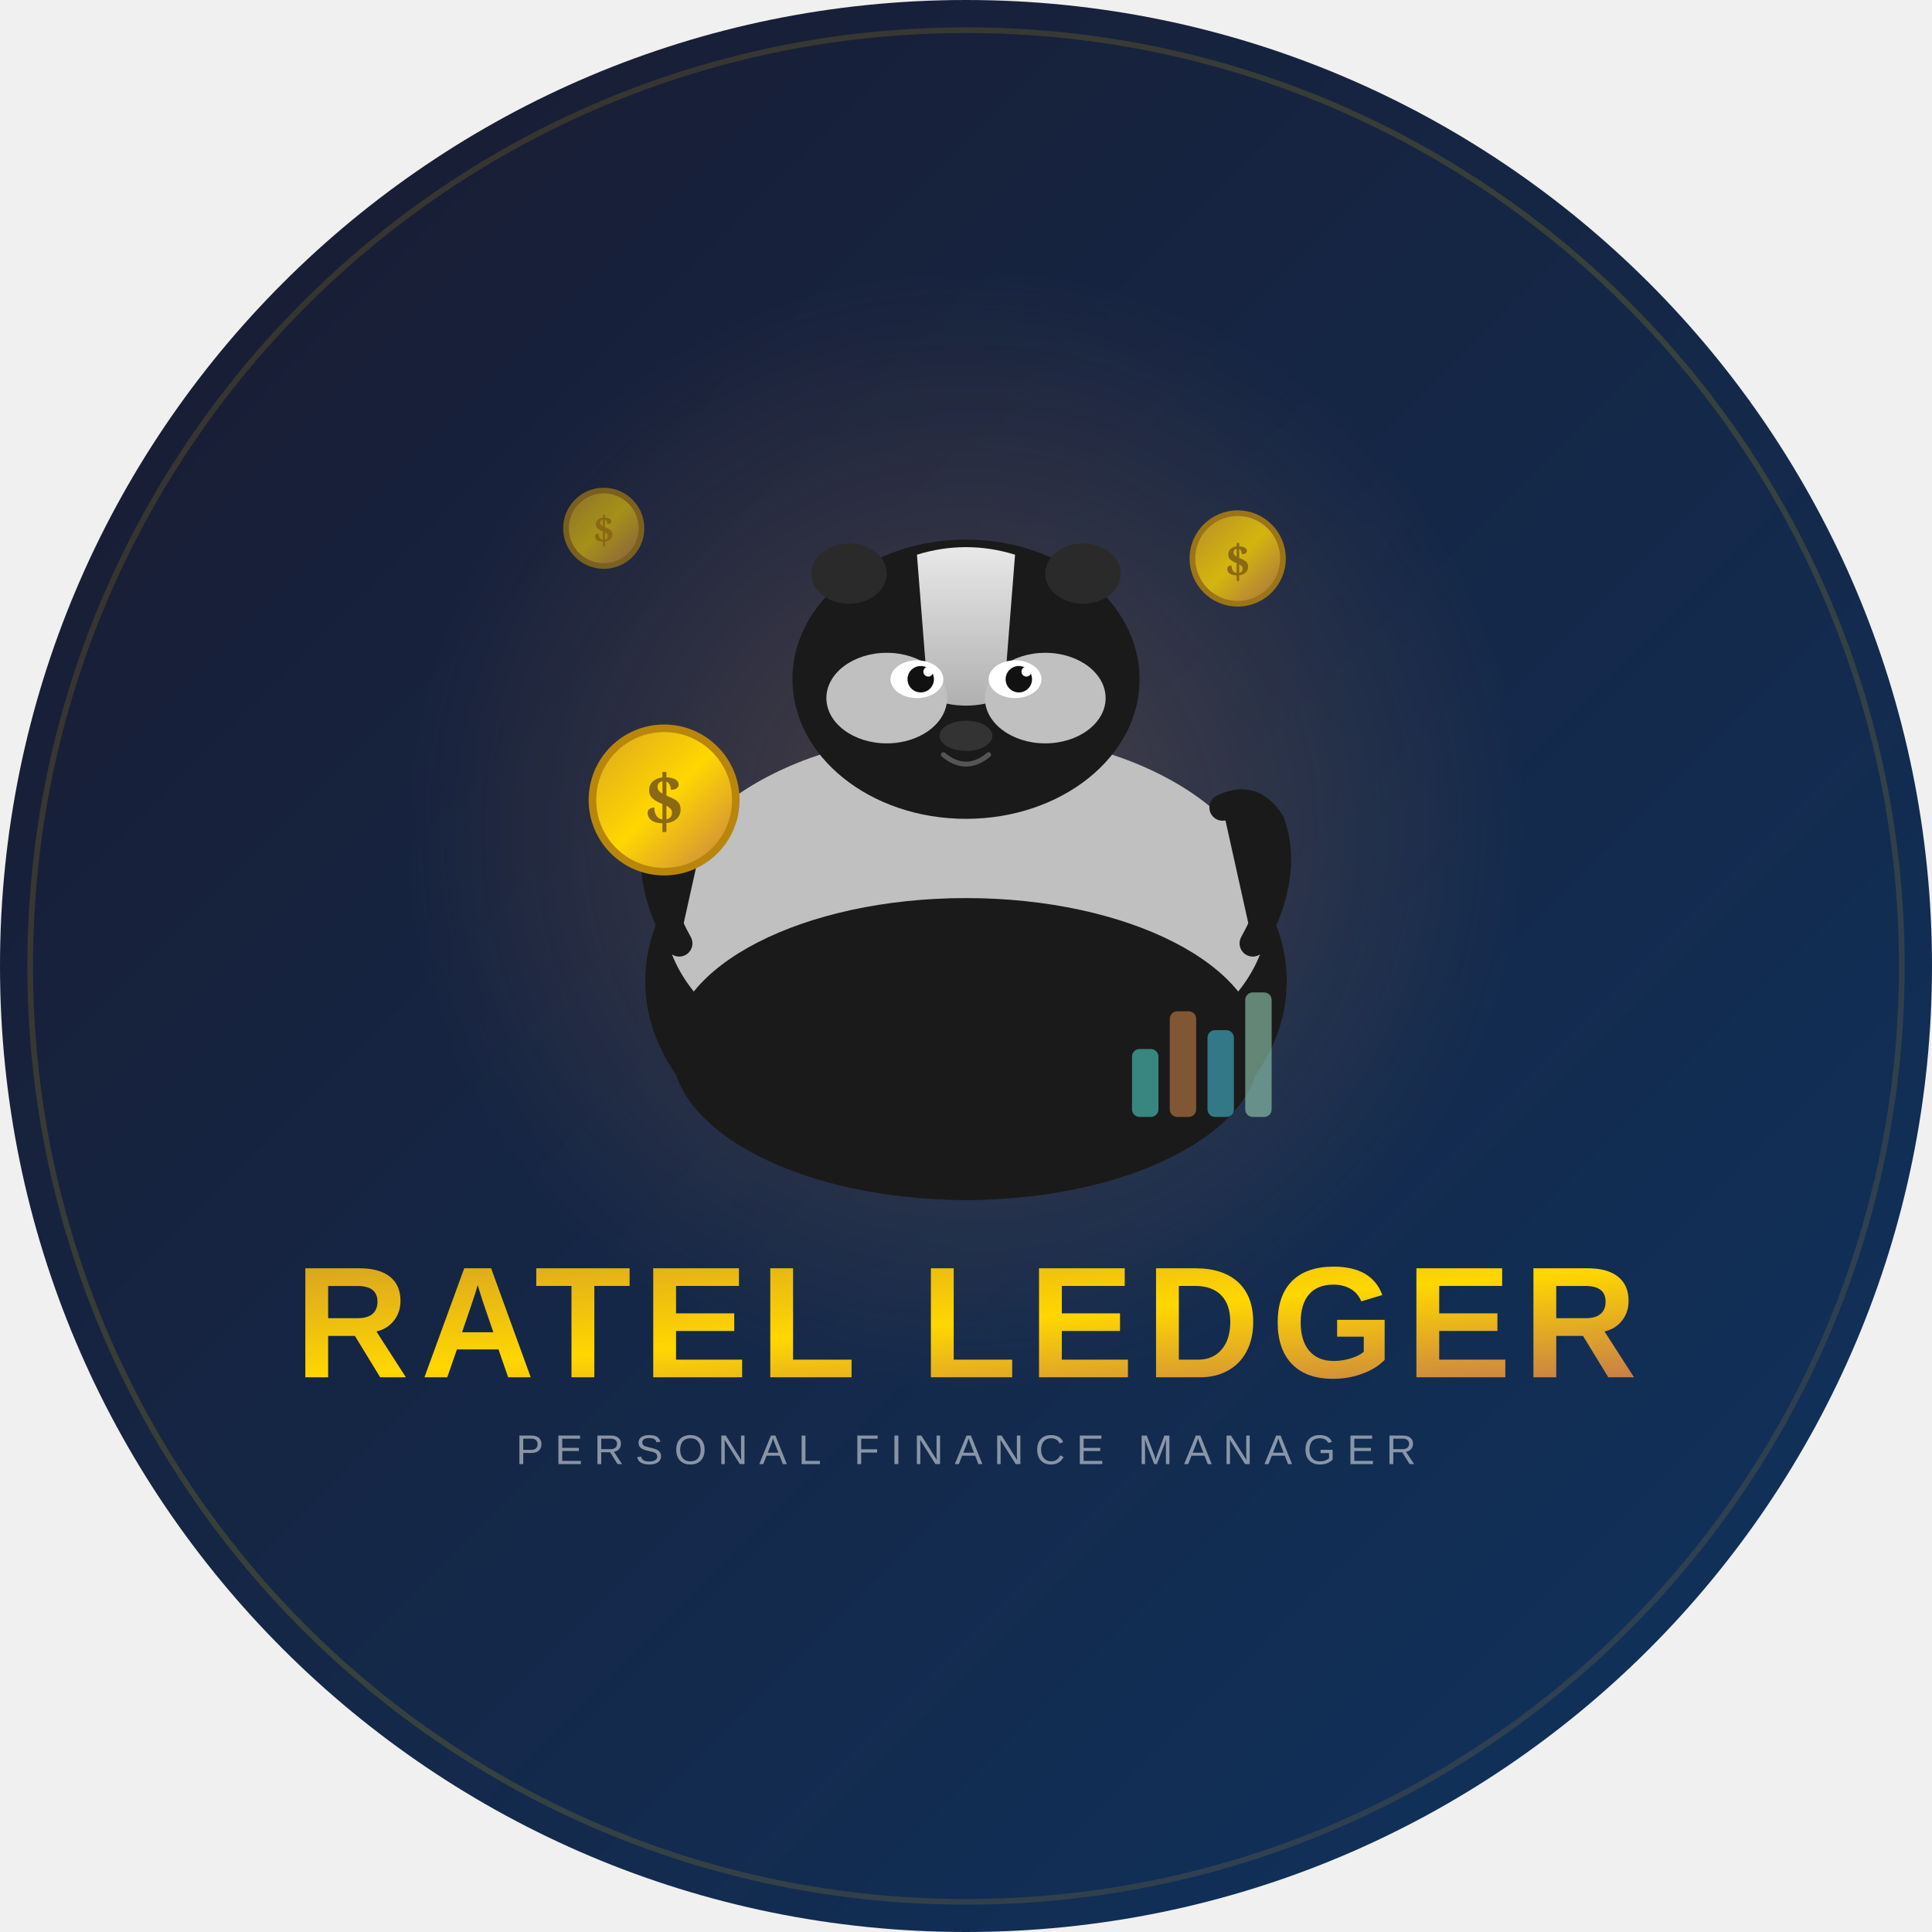
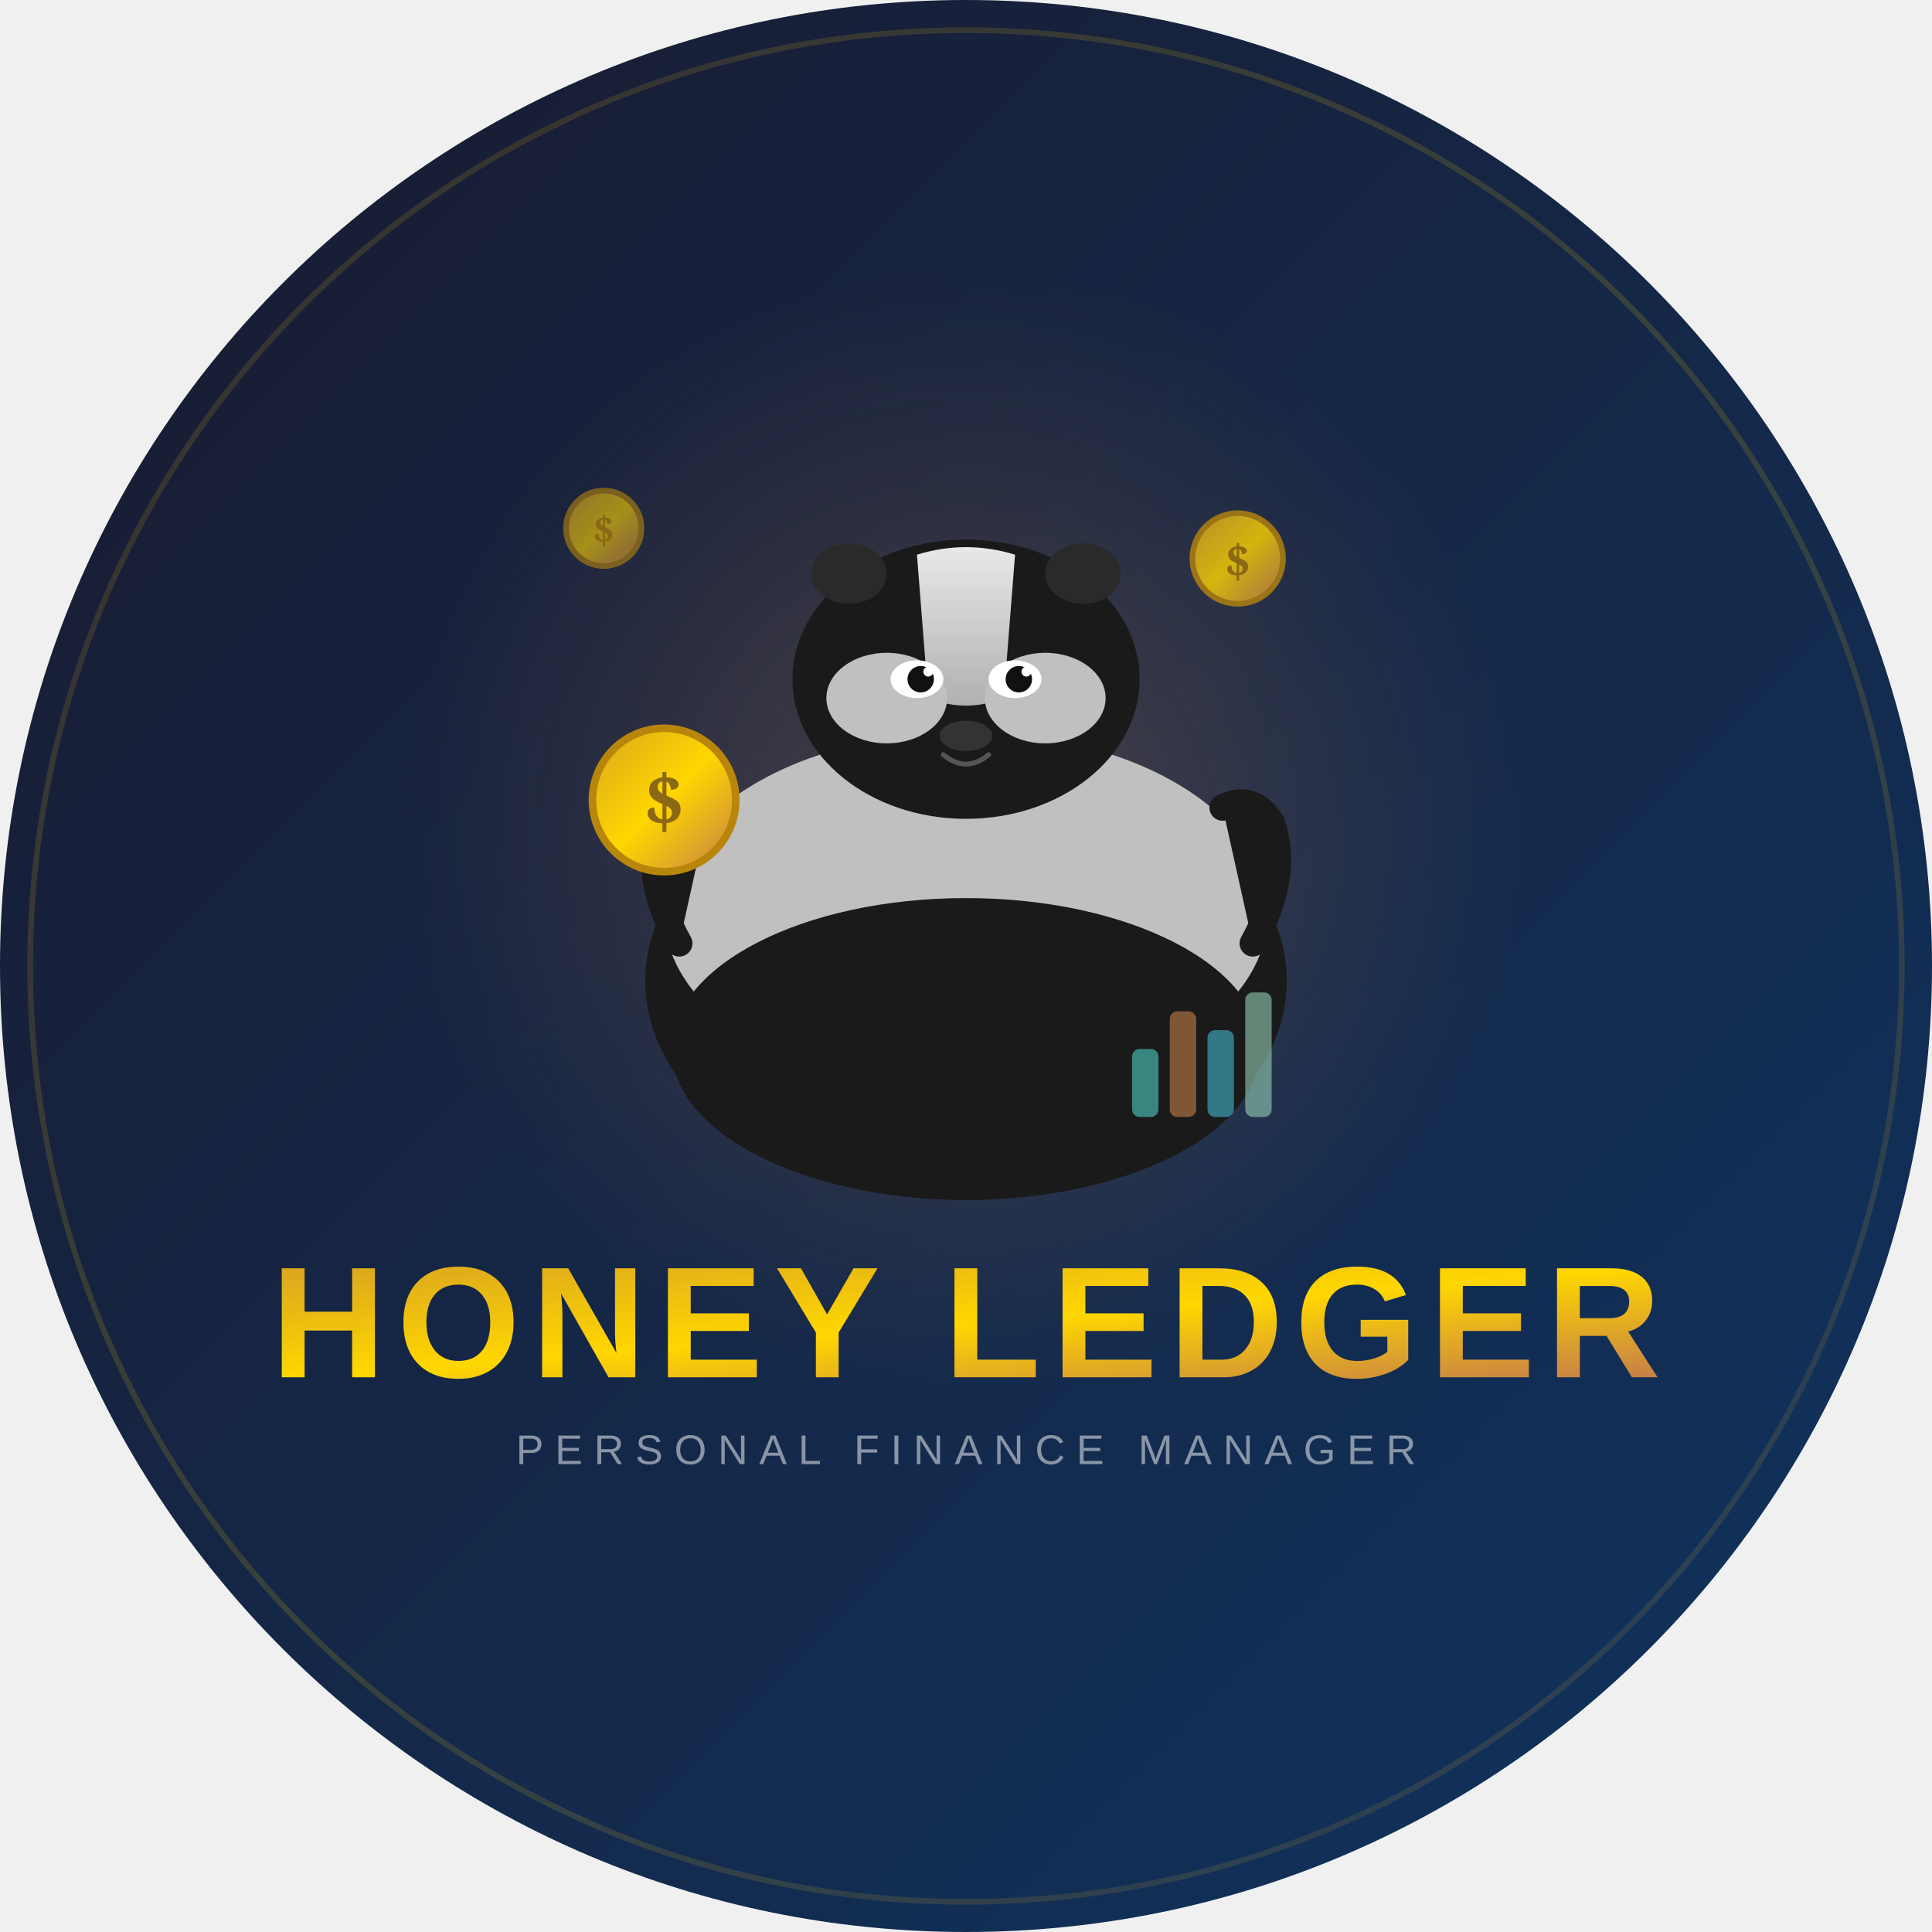
<svg xmlns="http://www.w3.org/2000/svg" viewBox="0 0 512 512" width="512" height="512">
  <defs>
    <linearGradient id="bg" x1="0%" y1="0%" x2="100%" y2="100%">
      <stop offset="0%" style="stop-color:#1a1a2e" />
      <stop offset="100%" style="stop-color:#0f3460" />
    </linearGradient>
    <linearGradient id="gold" x1="0%" y1="0%" x2="100%" y2="100%">
      <stop offset="0%" style="stop-color:#daa520" />
      <stop offset="50%" style="stop-color:#ffd700" />
      <stop offset="100%" style="stop-color:#c67e48" />
    </linearGradient>
    <linearGradient id="silver" x1="0%" y1="0%" x2="0%" y2="100%">
      <stop offset="0%" style="stop-color:#e8e8e8" />
      <stop offset="100%" style="stop-color:#b0b0b0" />
    </linearGradient>
    <radialGradient id="glow" cx="50%" cy="50%" r="50%">
      <stop offset="0%" style="stop-color:#c67e48;stop-opacity:0.3" />
      <stop offset="100%" style="stop-color:#c67e48;stop-opacity:0" />
    </radialGradient>
  </defs>
  <circle cx="256" cy="256" r="256" fill="url(#bg)" />
  <circle cx="256" cy="220" r="150" fill="url(#glow)" />
  <ellipse cx="256" cy="260" rx="85" ry="58" fill="#1a1a1a" />
  <ellipse cx="256" cy="242" rx="80" ry="48" fill="#c0c0c0" />
  <ellipse cx="256" cy="278" rx="78" ry="40" fill="#1a1a1a" />
  <ellipse cx="256" cy="180" rx="46" ry="37" fill="#1a1a1a" />
  <path d="M 243 147 Q 256 143 269 147 L 266 185 Q 256 189 246 185 Z" fill="url(#silver)" />
  <ellipse cx="235" cy="185" rx="16" ry="12" fill="#c0c0c0" />
  <ellipse cx="277" cy="185" rx="16" ry="12" fill="#c0c0c0" />
  <ellipse cx="225" cy="152" rx="10" ry="8" fill="#2a2a2a" />
  <ellipse cx="287" cy="152" rx="10" ry="8" fill="#2a2a2a" />
  <ellipse cx="243" cy="180" rx="7" ry="5" fill="#fff" />
  <ellipse cx="269" cy="180" rx="7" ry="5" fill="#fff" />
  <circle cx="244" cy="180" r="3.5" fill="#111" />
  <circle cx="270" cy="180" r="3.5" fill="#111" />
  <circle cx="246" cy="178" r="1.3" fill="#fff" />
  <circle cx="272" cy="178" r="1.3" fill="#fff" />
  <ellipse cx="256" cy="195" rx="7" ry="4" fill="#333" />
  <path d="M 250 200 Q 256 205 262 200" fill="none" stroke="#555" stroke-width="1.3" stroke-linecap="round" />
  <path d="M 180 250 Q 170 232 175 218 Q 180 210 188 214" fill="#1a1a1a" stroke="#1a1a1a" stroke-width="7" stroke-linecap="round" />
  <path d="M 332 250 Q 342 232 337 218 Q 332 210 324 214" fill="#1a1a1a" stroke="#1a1a1a" stroke-width="7" stroke-linecap="round" />
  <circle cx="176" cy="212" r="19" fill="url(#gold)" stroke="#b8860b" stroke-width="2" />
  <text x="176" y="219" text-anchor="middle" font-size="19" font-weight="bold" fill="#8b6914" font-family="serif">$</text>
  <circle cx="328" cy="148" r="12" fill="url(#gold)" stroke="#b8860b" stroke-width="1.5" opacity="0.8" />
  <text x="328" y="153" text-anchor="middle" font-size="12" font-weight="bold" fill="#8b6914" font-family="serif">$</text>
  <circle cx="160" cy="140" r="10" fill="url(#gold)" stroke="#b8860b" stroke-width="1.5" opacity="0.6" />
  <text x="160" y="144" text-anchor="middle" font-size="10" font-weight="bold" fill="#8b6914" font-family="serif">$</text>
  <g transform="translate(300, 260)" opacity="0.6">
    <rect x="0" y="18" width="7" height="18" rx="2" fill="#4ecdc4" />
    <rect x="10" y="8" width="7" height="28" rx="2" fill="#c67e48" />
    <rect x="20" y="13" width="7" height="23" rx="2" fill="#45b7d1" />
    <rect x="30" y="3" width="7" height="33" rx="2" fill="#96ceb4" />
  </g>
-   <text x="256" y="365" text-anchor="middle" font-size="42" font-weight="800" fill="url(#gold)" font-family="'Segoe UI','Helvetica Neue',Arial,sans-serif" letter-spacing="3">RATEL LEDGER</text>
+   <text x="256" y="365" text-anchor="middle" font-size="42" font-weight="800" fill="url(#gold)" font-family="'Segoe UI','Helvetica Neue',Arial,sans-serif" letter-spacing="3">HONEY LEDGER</text>
  <text x="256" y="388" text-anchor="middle" font-size="11" fill="rgba(255,255,255,0.5)" font-family="'Segoe UI',Arial,sans-serif" letter-spacing="3">PERSONAL FINANCE MANAGER</text>
  <circle cx="256" cy="256" r="248" fill="none" stroke="url(#gold)" stroke-width="1.5" opacity="0.15" />
</svg>
